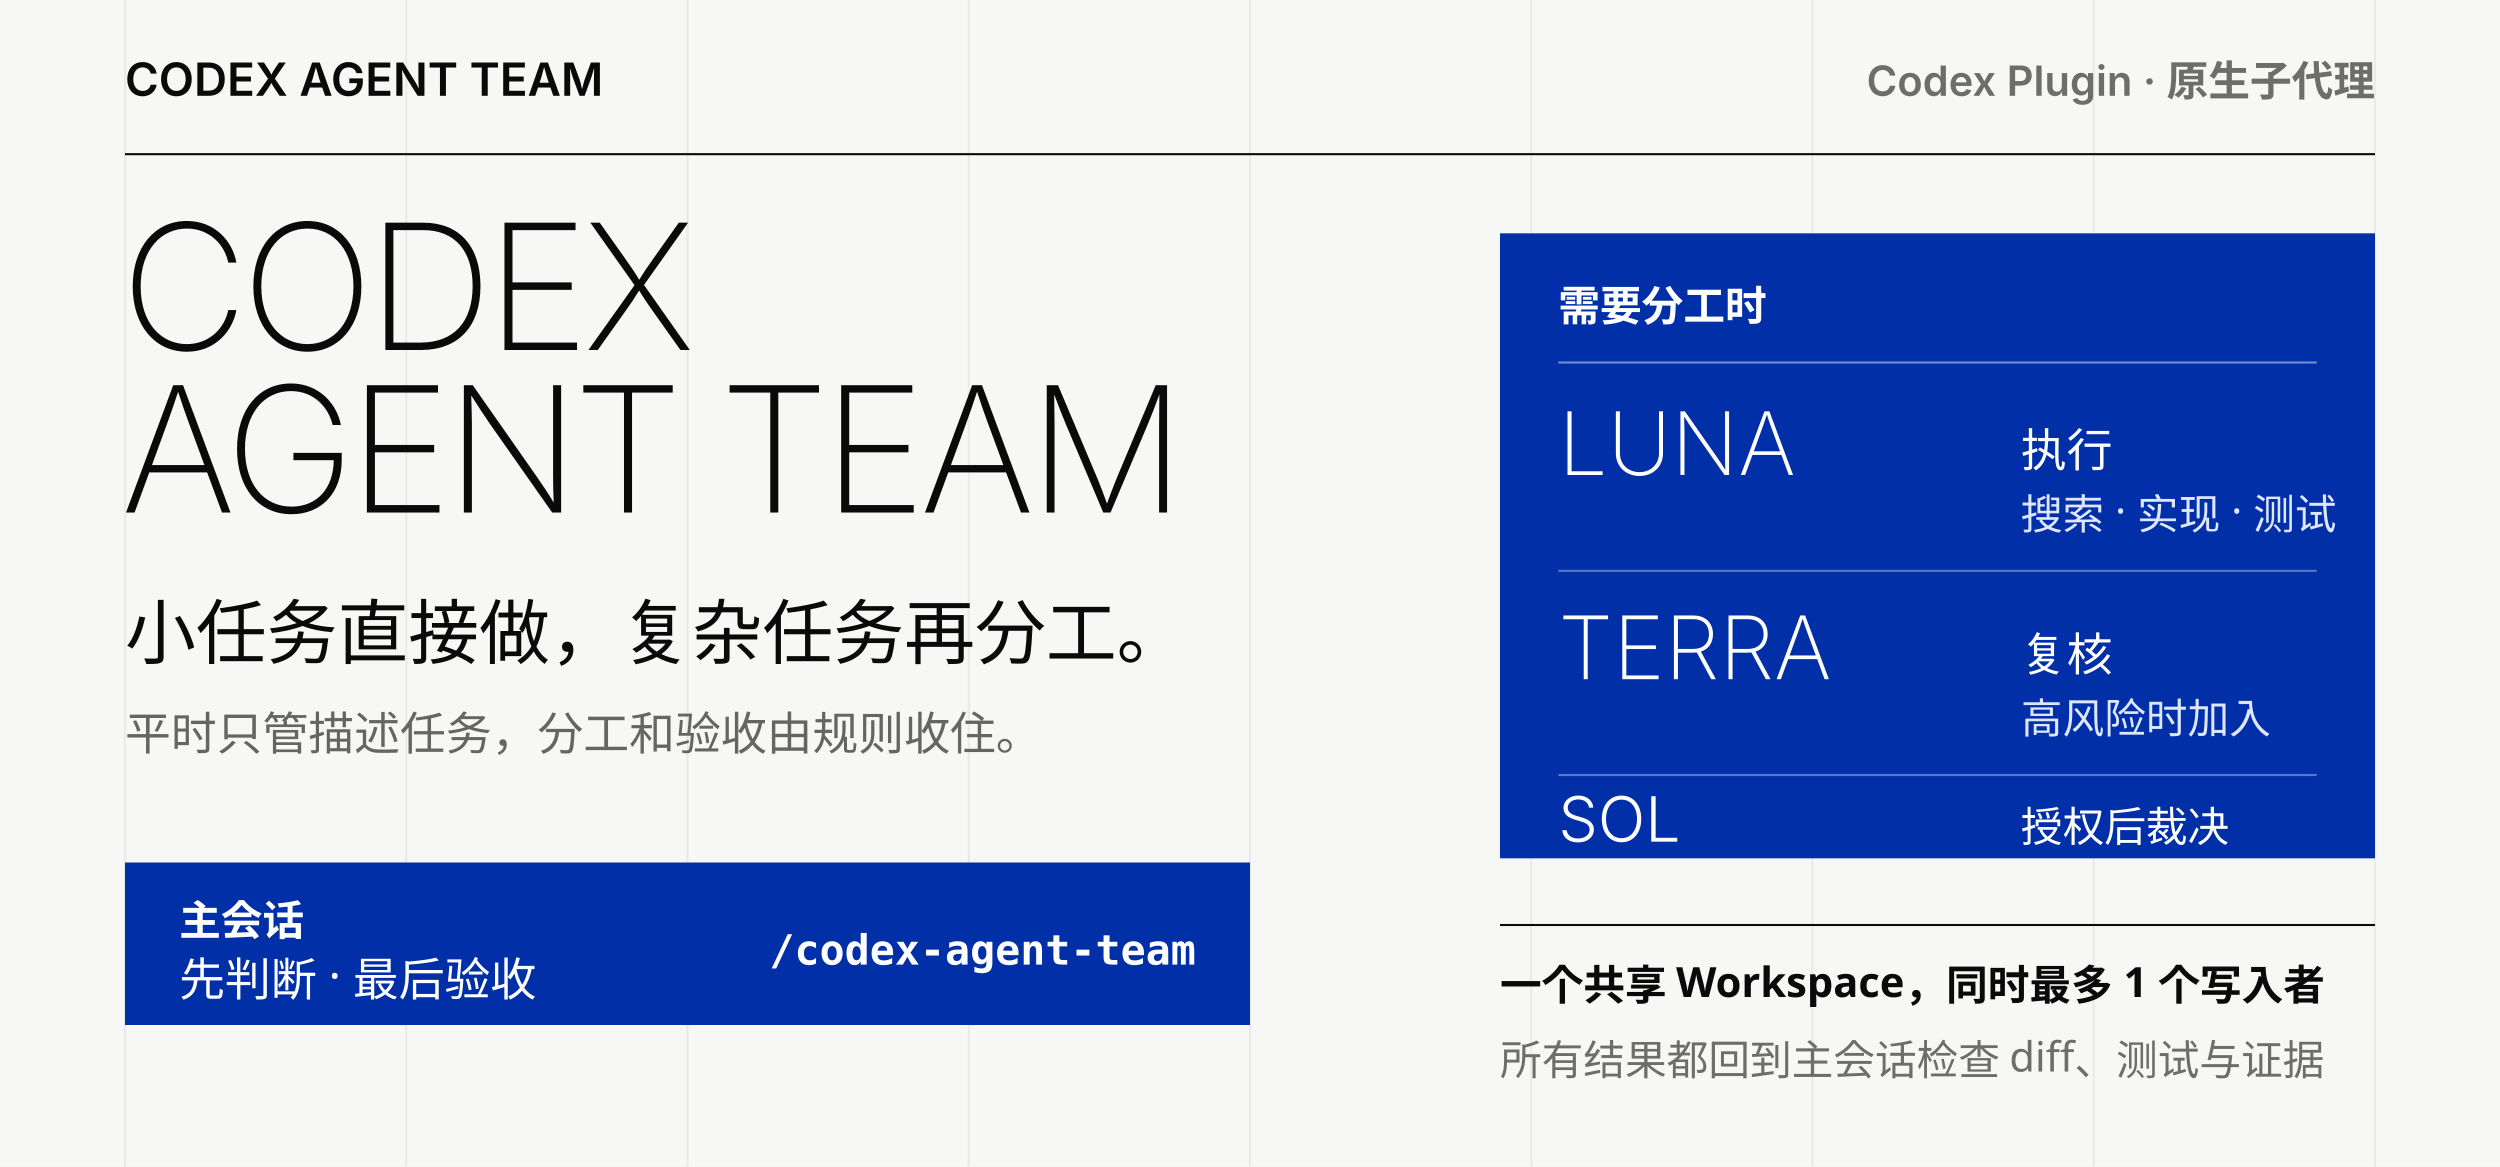
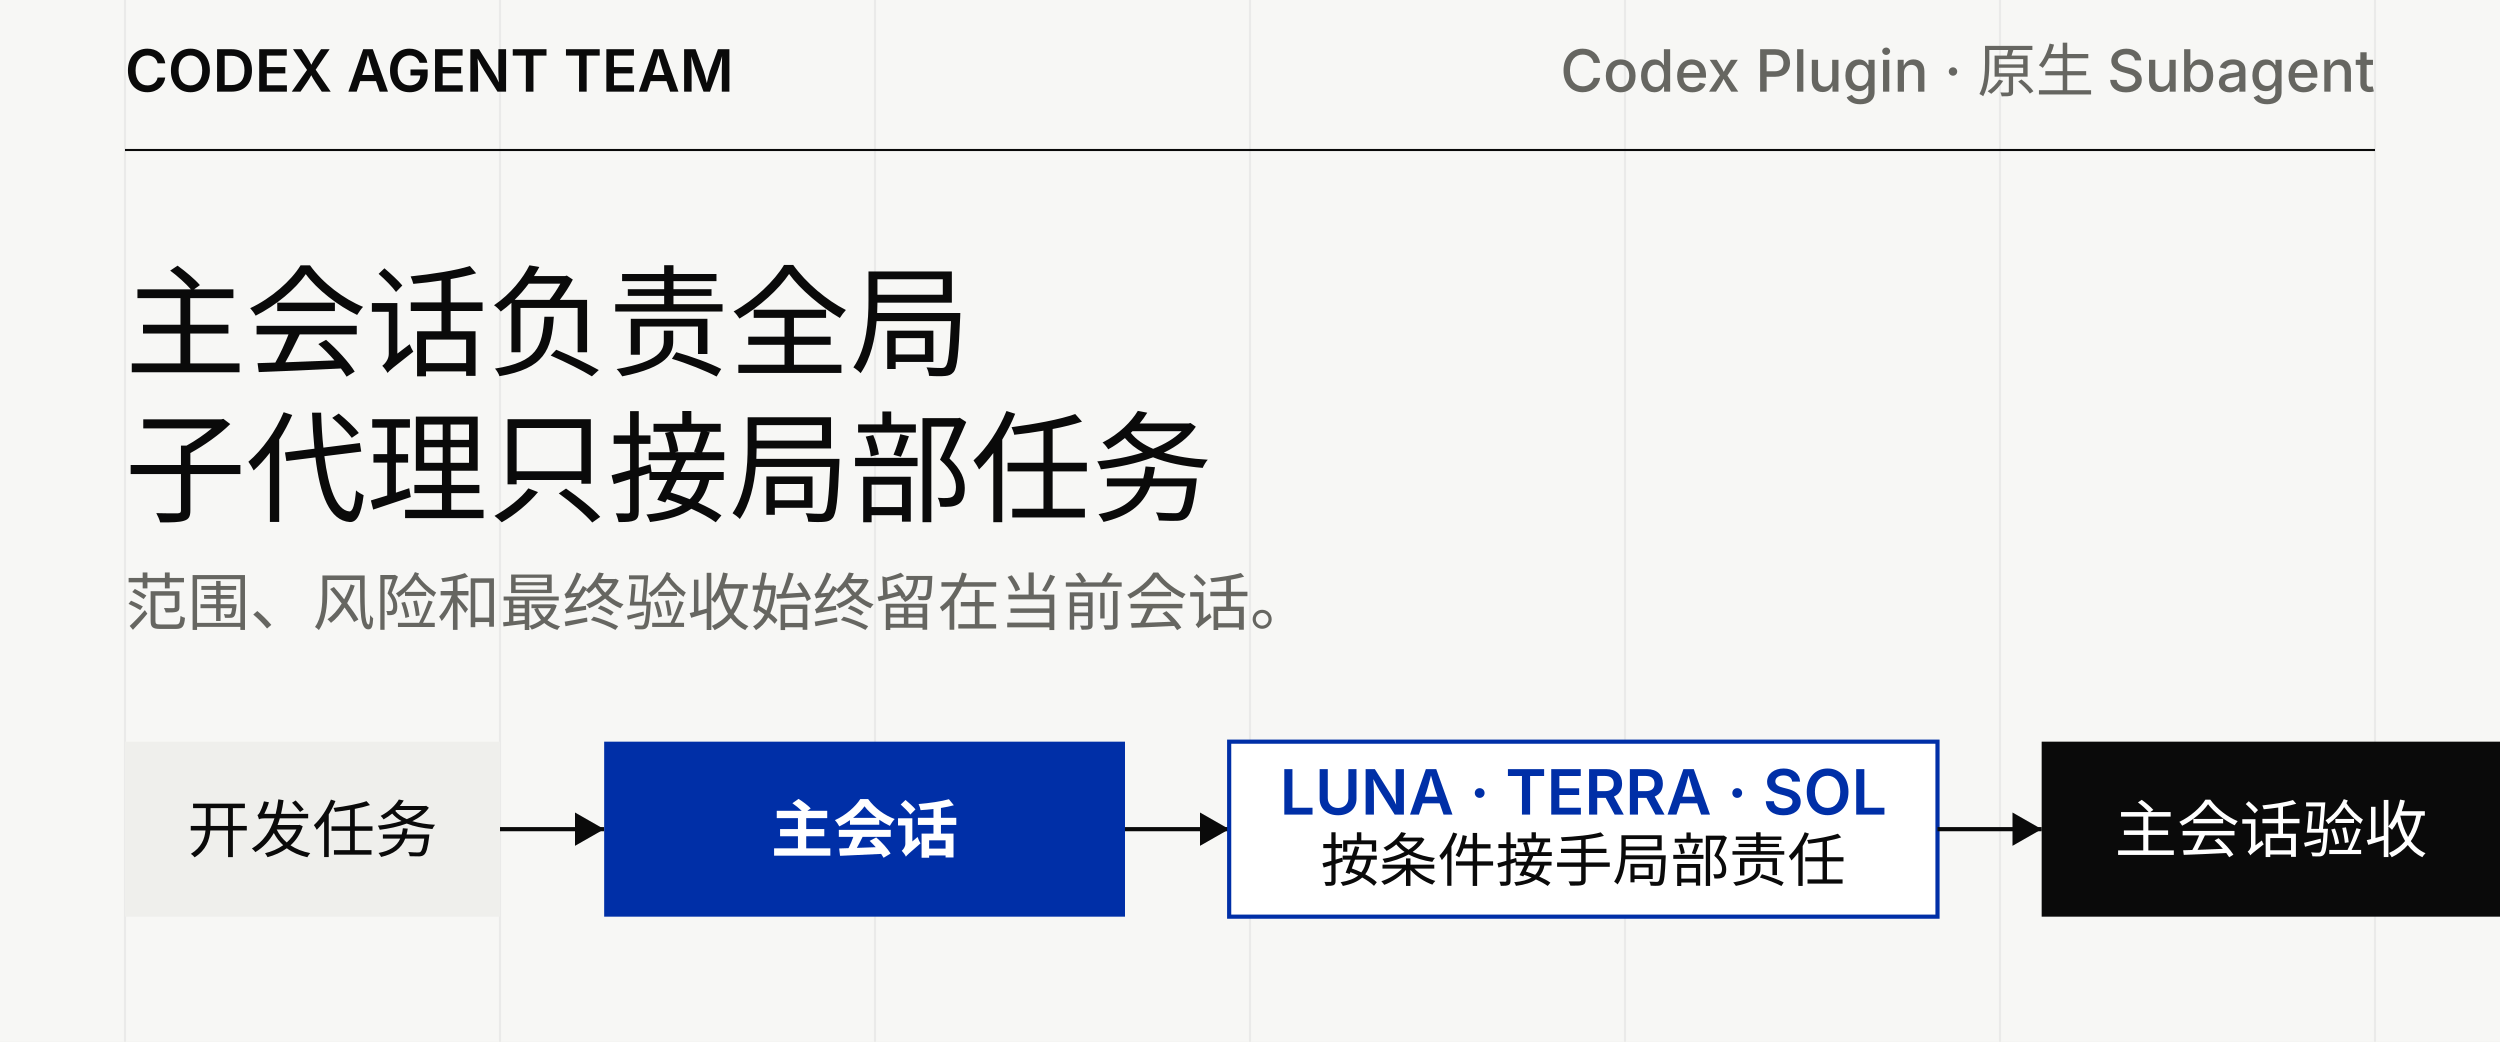
- <svg xmlns="http://www.w3.org/2000/svg" width="1200" height="560" viewBox="0 0 1200 560" role="img" aria-labelledby="title desc">
-   <rect width="1200" height="560" fill="#f7f7f5" />
+ <svg xmlns="http://www.w3.org/2000/svg" width="1200" height="500" viewBox="0 0 1200 500" role="img" aria-labelledby="title desc">
+   <rect width="1200" height="500" fill="#f7f7f5" />
  <g stroke="#0a0a0a" stroke-width="1" opacity="0.055">
-     <line x1="60" y1="0" x2="60" y2="560" />
-     <line x1="195" y1="0" x2="195" y2="560" />
-     <line x1="330" y1="0" x2="330" y2="560" />
-     <line x1="465" y1="0" x2="465" y2="560" />
-     <line x1="600" y1="0" x2="600" y2="560" />
-     <line x1="735" y1="0" x2="735" y2="560" />
-     <line x1="870" y1="0" x2="870" y2="560" />
-     <line x1="1005" y1="0" x2="1005" y2="560" />
-     <line x1="1140" y1="0" x2="1140" y2="560" />
+     <line x1="60" y1="0" x2="60" y2="500" />
+     <line x1="240" y1="0" x2="240" y2="500" />
+     <line x1="420" y1="0" x2="420" y2="500" />
+     <line x1="600" y1="0" x2="600" y2="500" />
+     <line x1="780" y1="0" x2="780" y2="500" />
+     <line x1="960" y1="0" x2="960" y2="500" />
+     <line x1="1140" y1="0" x2="1140" y2="500" />
  </g>
-   <line x1="60" y1="74" x2="1140" y2="74" stroke="#0a0a0a" stroke-width="1" />
-   <text x="60" y="46" font-family="Noto Sans SC, PingFang SC, Microsoft YaHei UI, Inter, Helvetica Neue, sans-serif" font-size="22" font-weight="600" fill="#0a0a0a">CODEX AGENT TEAM</text>
-   <text x="1140" y="46" text-anchor="end" font-family="Noto Sans SC, PingFang SC, Microsoft YaHei UI, Inter, Helvetica Neue, sans-serif" font-size="20" font-weight="600" fill="#6d6d69">Codex Plugin · 原生子代理</text>
-   <text x="58" y="168" font-family="Inter, Helvetica Neue, Noto Sans SC, PingFang SC, sans-serif" font-size="84" font-weight="200" letter-spacing="-3" fill="#0a0a0a">CODEX</text>
-   <text x="58" y="246" font-family="Inter, Helvetica Neue, Noto Sans SC, PingFang SC, sans-serif" font-size="84" font-weight="200" letter-spacing="-3" fill="#0a0a0a">AGENT TEAM</text>
-   <text x="60" y="316" font-family="Noto Sans SC, PingFang SC, Microsoft YaHei UI, sans-serif" font-size="34" font-weight="300" fill="#0a0a0a">小任务直接做，复杂任务再分工。</text>
-   <text x="60" y="360" font-family="Noto Sans SC, PingFang SC, Microsoft YaHei UI, sans-serif" font-size="22" font-weight="500" fill="#666661">平时只管描述任务，分工和验收由规则收住。</text>
-   <rect x="60" y="414" width="540" height="78" fill="#002FA7" />
-   <text x="86" y="449" font-family="Noto Sans SC, PingFang SC, Microsoft YaHei UI, sans-serif" font-size="20" font-weight="600" fill="#ffffff">主会话</text>
-   <text x="86" y="478" font-family="Noto Sans SC, PingFang SC, Microsoft YaHei UI, sans-serif" font-size="22" font-weight="400" fill="#ffffff">先判断 · 最后验收</text>
-   <text x="574" y="463" text-anchor="end" font-family="JetBrains Mono, SFMono-Regular, Menlo, monospace" font-size="20" font-weight="600" fill="#ffffff">/codex-agent-team</text>
-   <g transform="translate(720 112)">
-     <rect x="0" y="0" width="420" height="300" fill="#002FA7" />
-     <text x="28" y="42" font-family="Noto Sans SC, PingFang SC, Microsoft YaHei UI, sans-serif" font-size="20" font-weight="600" fill="#ffffff">需要分工时</text>
-     <line x1="28" y1="62" x2="392" y2="62" stroke="#ffffff" stroke-width="1" opacity="0.45" />
-     <text x="28" y="116" font-family="Inter, Helvetica Neue, sans-serif" font-size="42" font-weight="200" fill="#ffffff">LUNA</text>
-     <text x="250" y="112" font-family="Noto Sans SC, PingFang SC, Microsoft YaHei UI, sans-serif" font-size="22" font-weight="500" fill="#ffffff">执行</text>
-     <text x="250" y="142" font-family="Noto Sans SC, PingFang SC, Microsoft YaHei UI, sans-serif" font-size="20" font-weight="400" fill="#dfe6ff">搜索 · 实现 · 测试</text>
-     <line x1="28" y1="162" x2="392" y2="162" stroke="#ffffff" stroke-width="1" opacity="0.35" />
-     <text x="28" y="214" font-family="Inter, Helvetica Neue, sans-serif" font-size="42" font-weight="200" fill="#ffffff">TERRA</text>
-     <text x="250" y="210" font-family="Noto Sans SC, PingFang SC, Microsoft YaHei UI, sans-serif" font-size="22" font-weight="500" fill="#ffffff">复核</text>
-     <text x="250" y="240" font-family="Noto Sans SC, PingFang SC, Microsoft YaHei UI, sans-serif" font-size="20" font-weight="400" fill="#dfe6ff">高风险时加入</text>
-     <line x1="28" y1="260" x2="392" y2="260" stroke="#ffffff" stroke-width="1" opacity="0.35" />
-     <text x="28" y="292" font-family="Inter, Helvetica Neue, sans-serif" font-size="30" font-weight="300" fill="#ffffff">SOL</text>
-     <text x="250" y="292" font-family="Noto Sans SC, PingFang SC, Microsoft YaHei UI, sans-serif" font-size="20" font-weight="500" fill="#ffffff">授权后裁决</text>
+   <line x1="60" y1="72" x2="1140" y2="72" stroke="#0a0a0a" stroke-width="1" />
+   <text x="60" y="44" font-family="Inter, Noto Sans SC, PingFang SC, Microsoft YaHei UI, sans-serif" font-size="28" font-weight="600" fill="#0a0a0a">CODEX AGENT TEAM</text>
+   <text x="1140" y="44" text-anchor="end" font-family="Inter, Noto Sans SC, PingFang SC, Microsoft YaHei UI, sans-serif" font-size="28" font-weight="500" fill="#666661">Codex Plugin · 原生 Subagent</text>
+   <text x="60" y="176" font-family="Noto Sans SC, PingFang SC, Microsoft YaHei UI, Inter, sans-serif" font-size="58" font-weight="300" fill="#0a0a0a">主会话负责全局</text>
+   <text x="60" y="246" font-family="Noto Sans SC, PingFang SC, Microsoft YaHei UI, Inter, sans-serif" font-size="58" font-weight="300" fill="#0a0a0a">子代理只接局部任务</text>
+   <text x="60" y="300" font-family="Noto Sans SC, PingFang SC, Microsoft YaHei UI, Inter, sans-serif" font-size="30" font-weight="500" fill="#666661">范围、风险和最终验收始终留在当前会话。</text>
+   <g transform="translate(60 356)">
+     <rect x="0" y="0" width="180" height="84" fill="#efefec" />
+     <text x="90" y="53" text-anchor="middle" font-family="Noto Sans SC, PingFang SC, Microsoft YaHei UI, sans-serif" font-size="30" font-weight="500" fill="#0a0a0a">开发任务</text>
+     <line x1="180" y1="42" x2="230" y2="42" stroke="#0a0a0a" stroke-width="2" />
+     <polygon points="230,42 216,34 216,50" fill="#0a0a0a" />
+     <rect x="230" y="0" width="250" height="84" fill="#002FA7" />
+     <text x="355" y="53" text-anchor="middle" font-family="Noto Sans SC, PingFang SC, Microsoft YaHei UI, sans-serif" font-size="30" font-weight="600" fill="#ffffff">主会话</text>
+     <line x1="480" y1="42" x2="530" y2="42" stroke="#0a0a0a" stroke-width="2" />
+     <polygon points="530,42 516,34 516,50" fill="#0a0a0a" />
+     <rect x="530" y="0" width="340" height="84" fill="#ffffff" stroke="#002FA7" stroke-width="2" />
+     <text x="700" y="35" text-anchor="middle" font-family="Inter, sans-serif" font-size="30" font-weight="600" fill="#002FA7">LUNA · TERRA · SOL</text>
+     <text x="700" y="67" text-anchor="middle" font-family="Noto Sans SC, PingFang SC, Microsoft YaHei UI, sans-serif" font-size="28" font-weight="500" fill="#0a0a0a">按条件接手局部责任</text>
+     <line x1="870" y1="42" x2="920" y2="42" stroke="#0a0a0a" stroke-width="2" />
+     <polygon points="920,42 906,34 906,50" fill="#0a0a0a" />
+     <rect x="920" y="0" width="220" height="84" fill="#0a0a0a" />
+     <text x="1030" y="53" text-anchor="middle" font-family="Noto Sans SC, PingFang SC, Microsoft YaHei UI, sans-serif" font-size="30" font-weight="500" fill="#ffffff">主会话验收</text>
  </g>
-   <line x1="720" y1="444" x2="1140" y2="444" stroke="#0a0a0a" stroke-width="1" />
-   <text x="720" y="480" font-family="Noto Sans SC, PingFang SC, Microsoft YaHei UI, sans-serif" font-size="20" font-weight="600" fill="#0a0a0a">一个共享 Workspace，同时最多 1 个写入者</text>
-   <text x="720" y="516" font-family="Noto Sans SC, PingFang SC, Microsoft YaHei UI, sans-serif" font-size="20" font-weight="500" fill="#6d6d69">所有结果都回到主会话检查 diff、测试与证据</text>
</svg>
